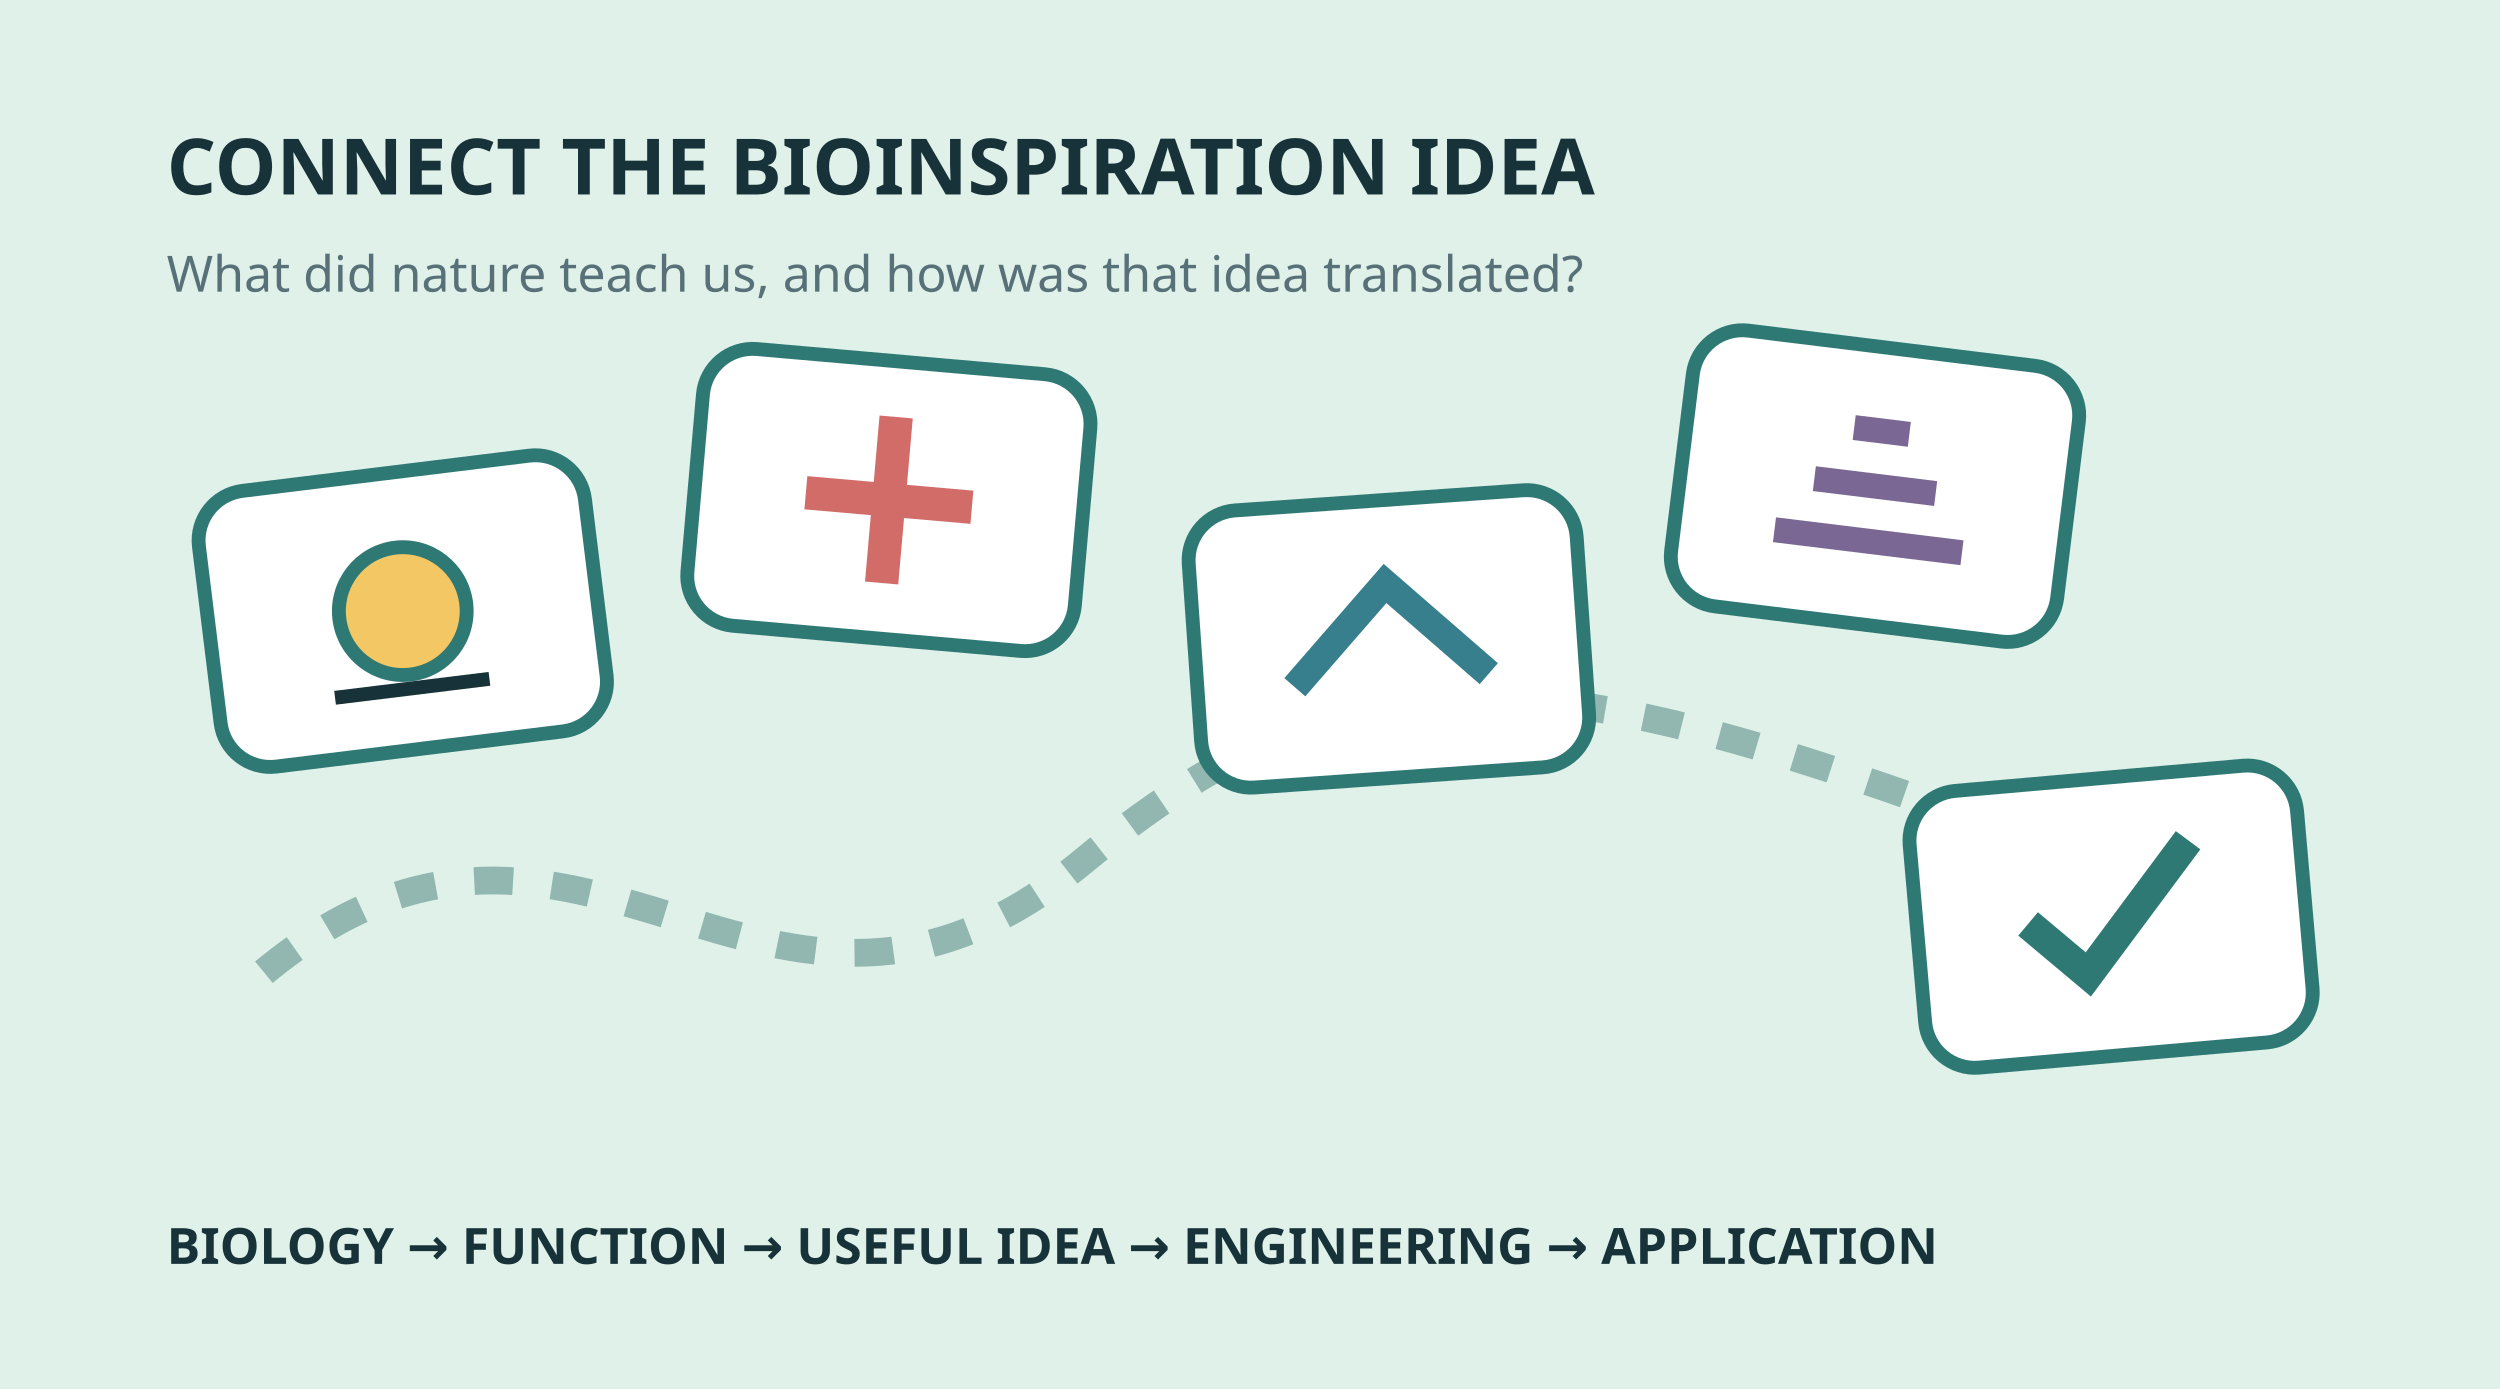
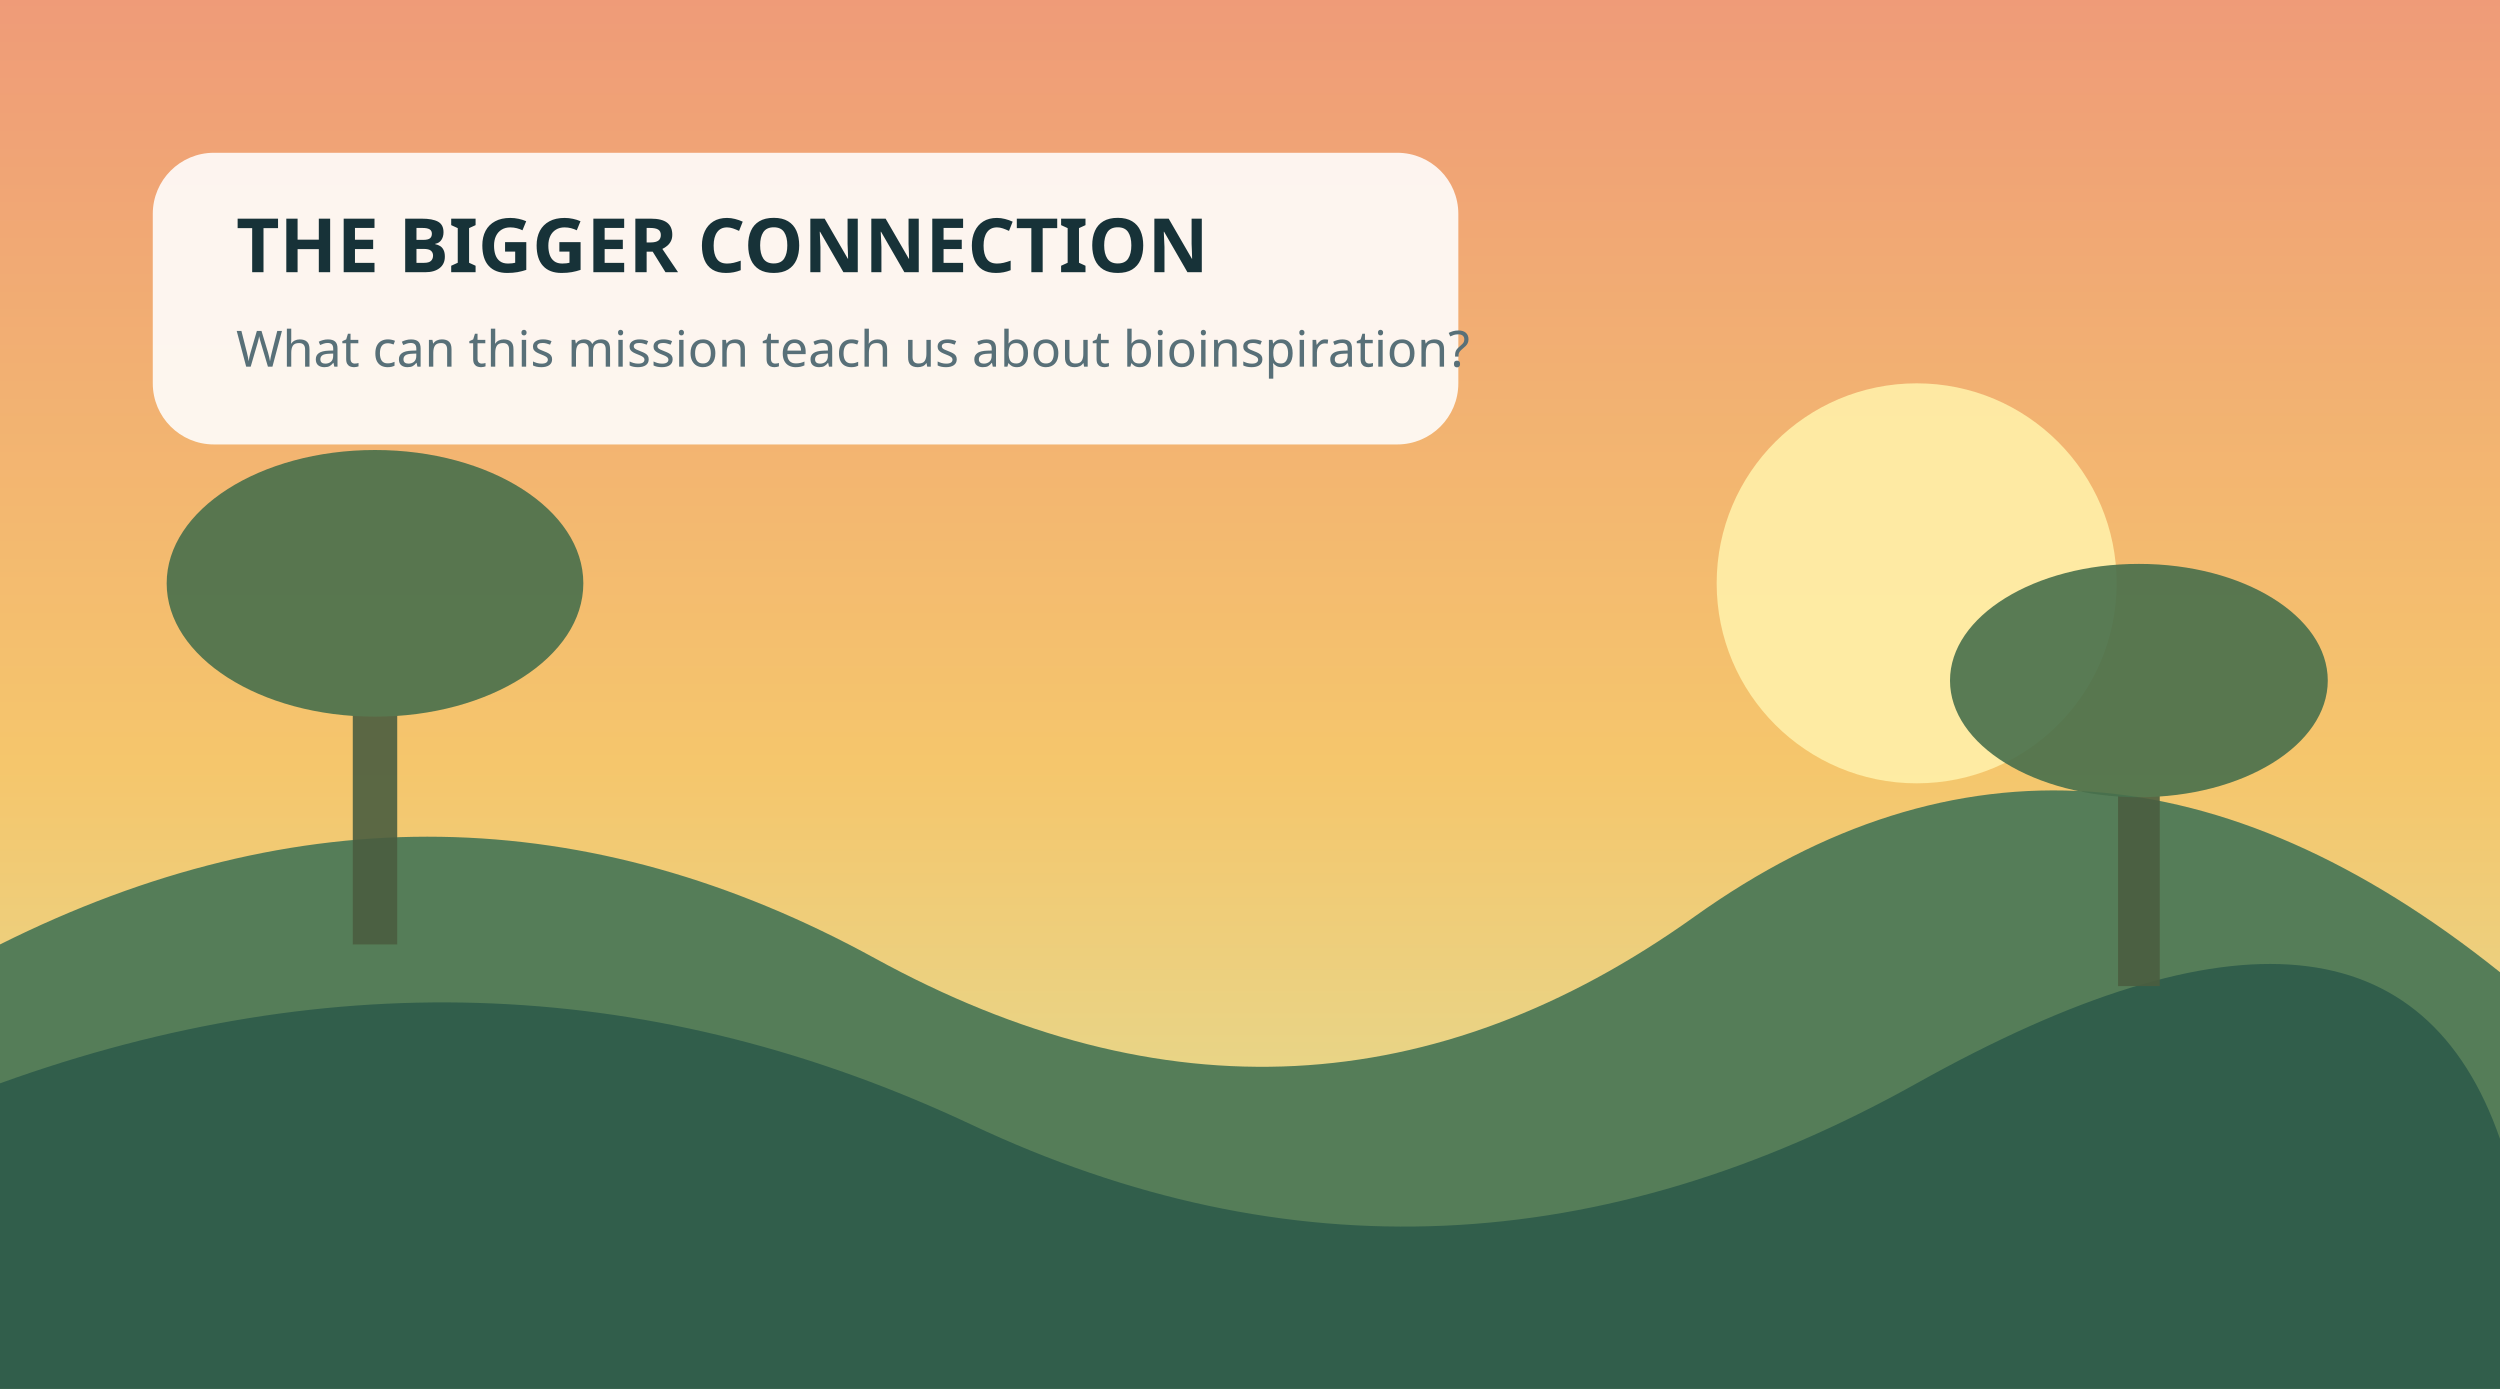
<svg xmlns="http://www.w3.org/2000/svg" viewBox="0 0 900 500" role="img" aria-labelledby="t d">
-   <rect width="900" height="500" fill="#dff1e9" />
-   <text x="60" y="70" font-family="system-ui" font-size="28" font-weight="800" fill="#173238">CONNECT THE BIOINSPIRATION IDEA</text>
-   <text x="60" y="105" font-family="system-ui" font-size="18" fill="#587078">What did nature teach us, and how was that idea translated?</text>
-   <path d="M95 350C210 255 275 405 390 310S580 245 805 330" fill="none" stroke="#91b7b0" stroke-width="10" stroke-dasharray="14 14" />
-   <g stroke="#2f7975" stroke-width="5">
-     <g transform="translate(145 220) rotate(-7)">
-       <rect x="-70" y="-50" width="140" height="100" rx="18" fill="#fff" />
-       <circle r="23" fill="#f4c765" />
-       <path d="M-28 28h56" stroke="#173238" />
-     </g>
-     <g transform="translate(320 180) rotate(5)">
-       <rect x="-70" y="-50" width="140" height="100" rx="18" fill="#fff" />
-       <path d="M-30 0h60M0-30v60" stroke="#d16c68" stroke-width="12" />
-     </g>
-     <g transform="translate(500 230) rotate(-4)">
-       <rect x="-70" y="-50" width="140" height="100" rx="18" fill="#fff" />
-       <path d="M-35 15l35-35 35 35" fill="none" stroke="#377f8d" stroke-width="10" />
-     </g>
-     <g transform="translate(675 175) rotate(7)">
-       <rect x="-70" y="-50" width="140" height="100" rx="18" fill="#fff" />
-       <path d="M-34 20h68M-22 0h44M-10-20h20" stroke="#7a6794" stroke-width="9" />
-     </g>
-     <g transform="translate(760 330) rotate(-5)">
-       <rect x="-70" y="-50" width="140" height="100" rx="18" fill="#fff" />
-       <path d="M-30 0l20 20 40-45" fill="none" stroke="#2f7975" stroke-width="11" />
-     </g>
+   <defs>
+     <linearGradient id="sky" x2="0" y2="1">
+       <stop stop-color="#ef9b78" />
+       <stop offset=".55" stop-color="#f5c66c" />
+       <stop offset="1" stop-color="#dbe3a2" />
+     </linearGradient>
+   </defs>
+   <rect width="900" height="500" fill="url(#sky)" />
+   <circle cx="690" cy="210" r="72" fill="#fff0a8" opacity=".9" />
+   <path d="M0 340Q160 260 315 345T610 330T900 350V500H0Z" fill="#557d58" />
+   <path d="M0 390Q180 325 350 405T690 390T900 410V500H0Z" fill="#315e4b" />
+   <g opacity=".9">
+     <path d="M135 340v-120" stroke="#4a5d3f" stroke-width="16" />
+     <ellipse cx="135" cy="210" rx="75" ry="48" fill="#476f4b" />
+     <path d="M770 355v-105" stroke="#4a5d3f" stroke-width="15" />
+     <ellipse cx="770" cy="245" rx="68" ry="42" fill="#476f4b" />
  </g>
-   <text x="60" y="455" font-family="system-ui" font-size="18" font-weight="700" fill="#173238">BIOLOGY → FUNCTION → USEFUL IDEA → ENGINEERING → APPLICATION</text>
+   <rect x="55" y="55" width="470" height="105" rx="22" fill="#fff" opacity=".88" />
+   <text x="85" y="98" font-family="system-ui" font-size="27" font-weight="800" fill="#173238">THE BIGGER CONNECTION</text>
+   <text x="85" y="132" font-family="system-ui" font-size="18" fill="#587078">What can this mission teach us about bioinspiration?</text>
</svg>
